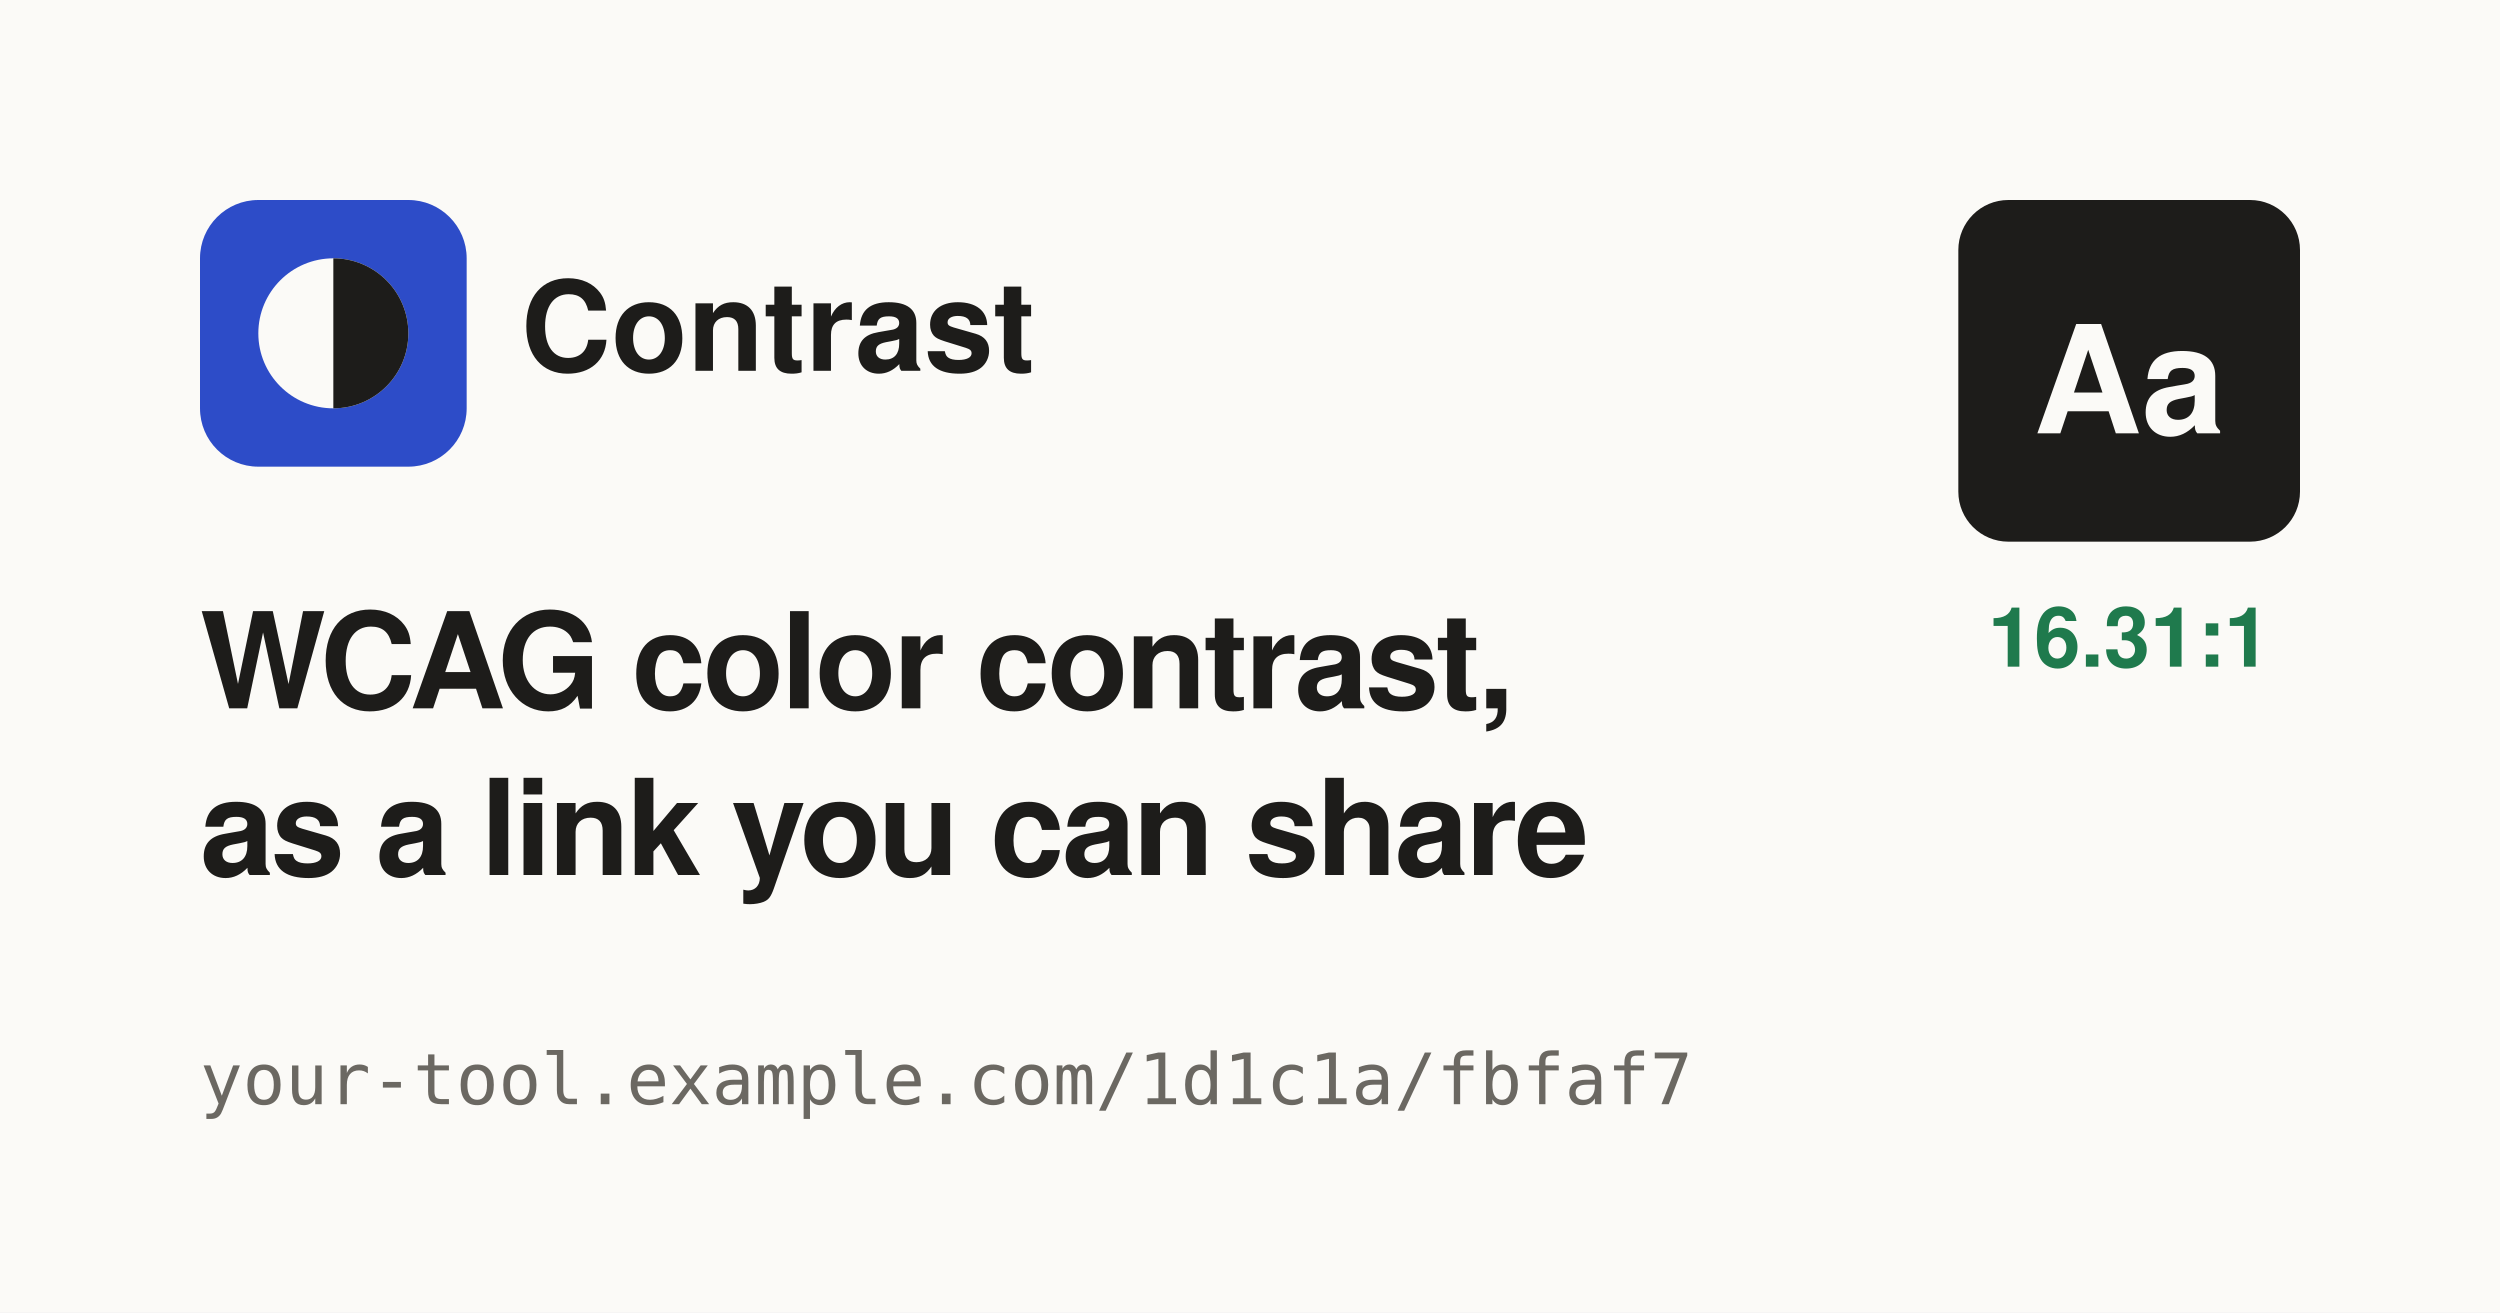
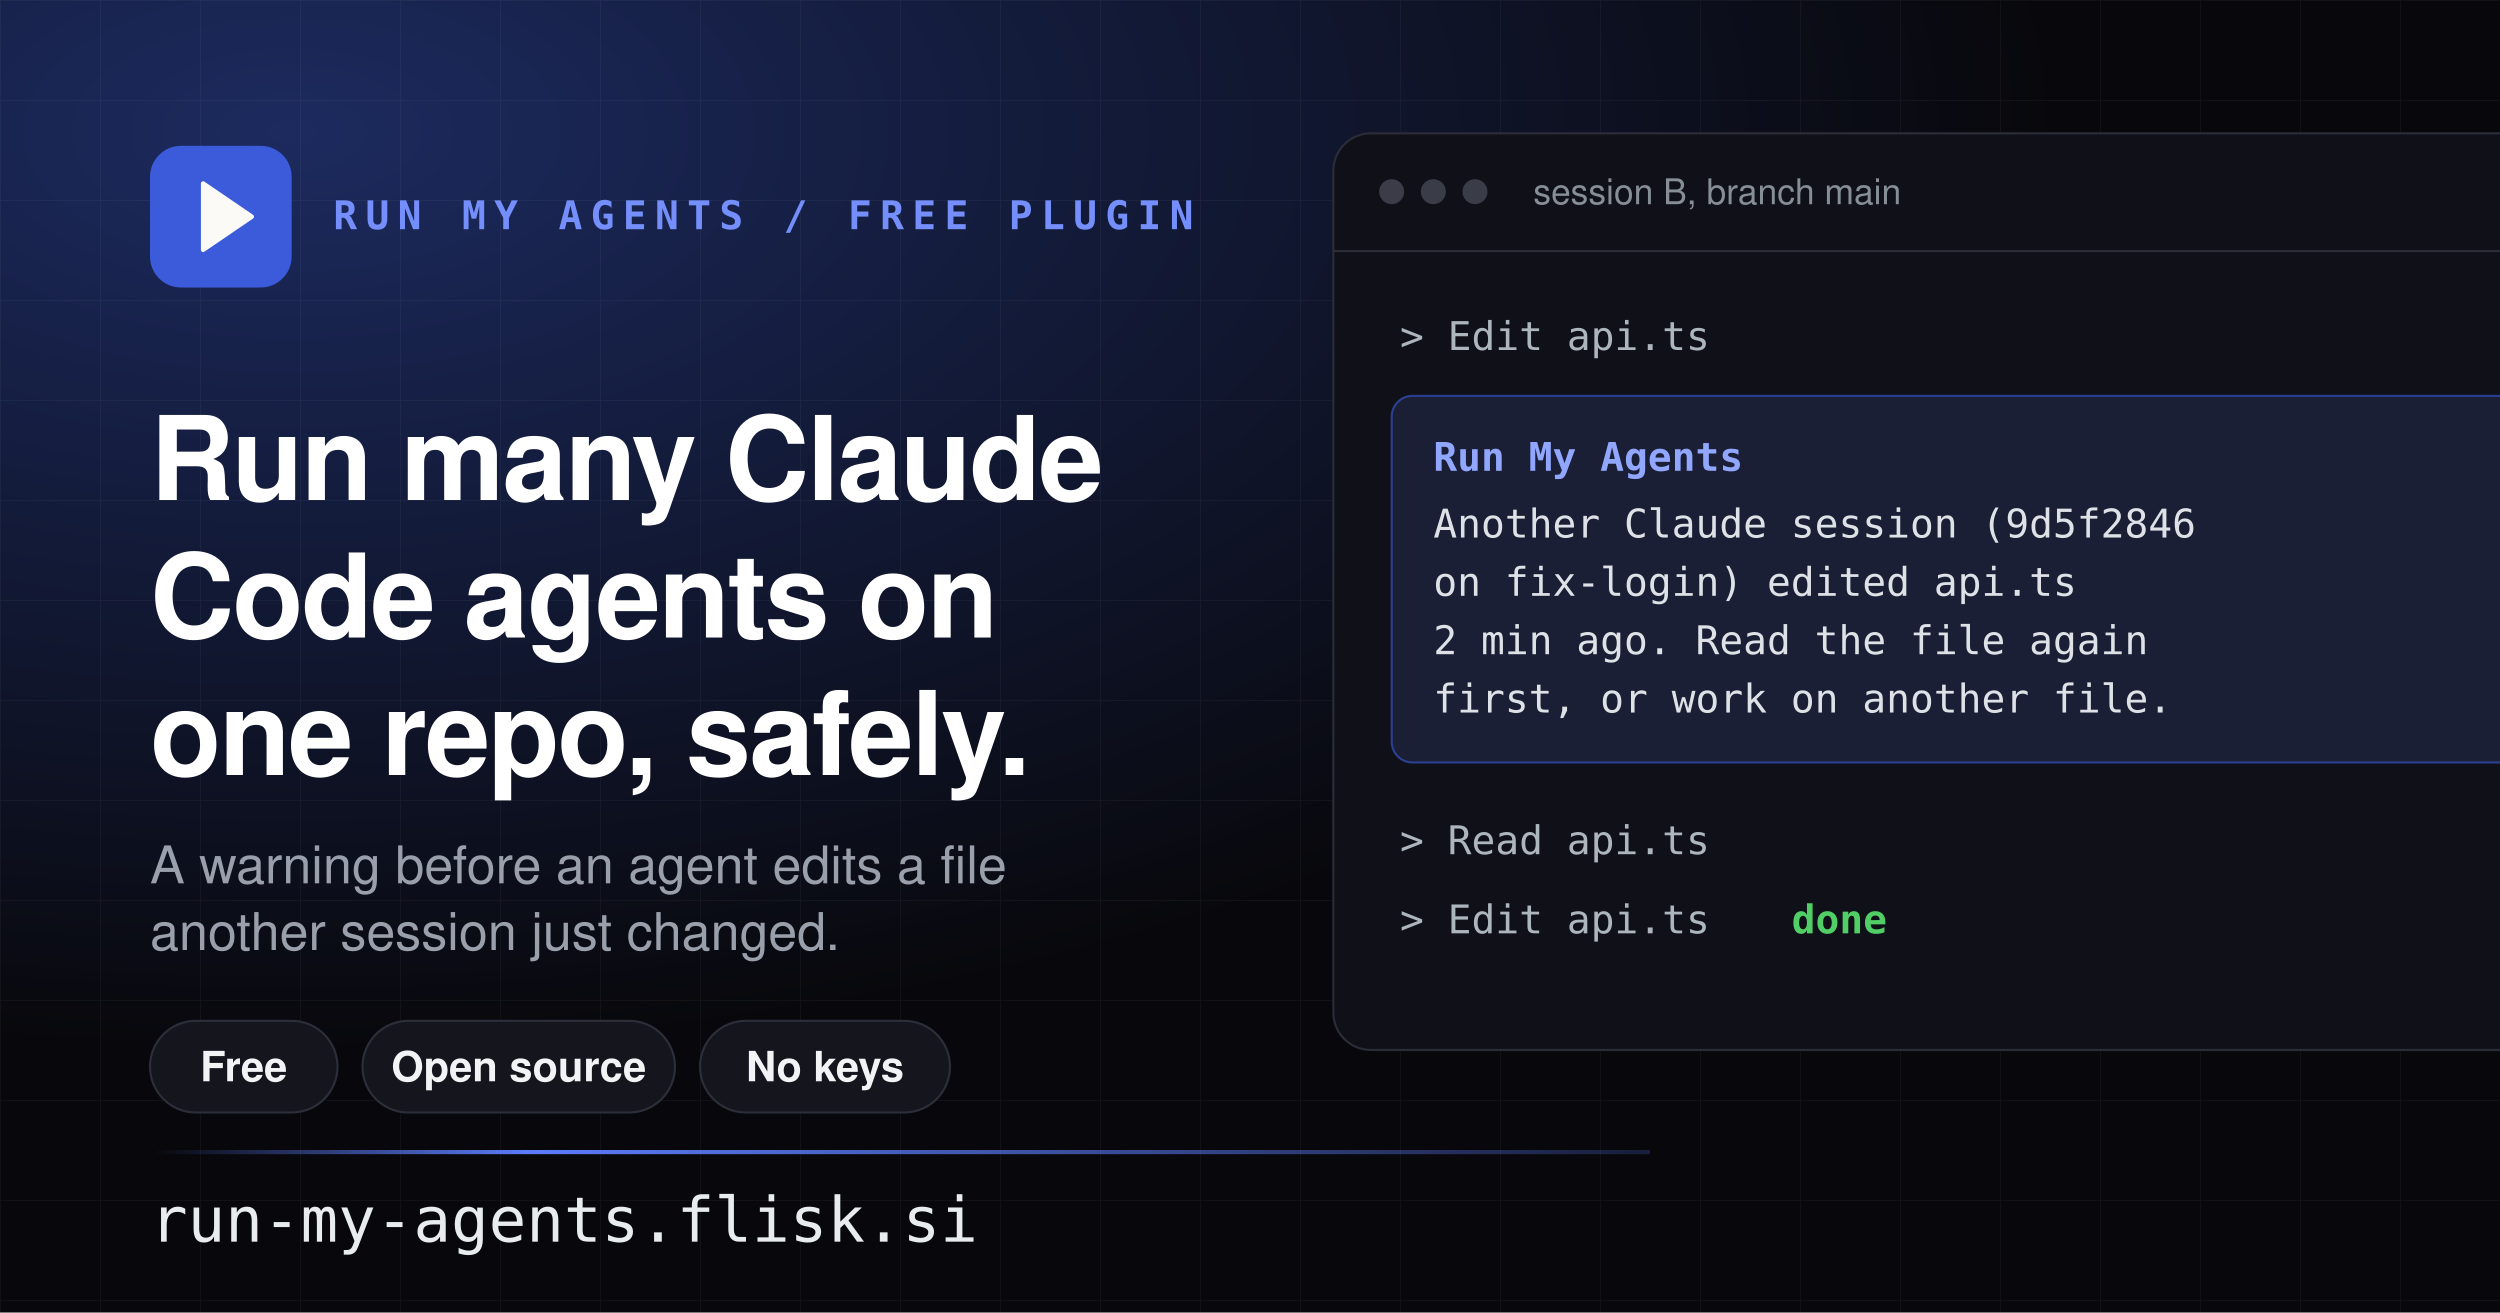
- <svg xmlns="http://www.w3.org/2000/svg" width="1200" height="630" viewBox="0 0 1200 630" role="img" aria-label="Contrast: WCAG color contrast, as a link you can share">
-   <rect width="1200" height="630" fill="#fbfaf7" />
-   <g transform="translate(96 96) scale(2)">
-     <rect width="64" height="64" rx="14" fill="#2d4cc8" />
-     <circle cx="32" cy="32" r="18" fill="#fbfaf7" />
-     <path d="M32 14a18 18 0 0 1 0 36z" fill="#1d1c1a" />
+ <svg xmlns="http://www.w3.org/2000/svg" width="1200" height="630" viewBox="0 0 1200 630" role="img" aria-label="Run My Agents: Run many Claude Code agents on one repo, safely">
+   <defs>
+     <radialGradient id="glow" cx="0.12" cy="0.1" r="0.7">
+       <stop offset="0" stop-color="#1c2a5e" />
+       <stop offset="1" stop-color="#08080c" />
+     </radialGradient>
+     <pattern id="grid" width="48" height="48" patternUnits="userSpaceOnUse">
+       <path d="M48 0H0V48" fill="none" stroke="#ffffff" stroke-opacity="0.04" />
+     </pattern>
+     <linearGradient id="rule" x1="0" x2="1">
+       <stop offset="0" stop-color="#5c7cfa" stop-opacity="0" />
+       <stop offset="0.25" stop-color="#5c7cfa" />
+       <stop offset="1" stop-color="#5c7cfa" stop-opacity="0.2" />
+     </linearGradient>
+   </defs>
+   <rect width="1200" height="630" fill="url(#glow)" />
+   <rect width="1200" height="630" fill="url(#grid)" />
+   <g transform="translate(72 70) scale(1.0625)">
+     <rect width="64" height="64" rx="14" fill="#3b5bdb" />
+     <path d="M24 17l22 15-22 15z" fill="#fbfaf7" stroke="#fbfaf7" stroke-width="2" stroke-linejoin="round" />
  </g>
-   <text x="250" y="178" font-family="-apple-system, 'Segoe UI', Helvetica, Arial, sans-serif" font-size="60" font-weight="800" fill="#1d1c1a">Contrast</text>
-   <text x="96" y="340" font-family="-apple-system, 'Segoe UI', Helvetica, Arial, sans-serif" font-size="64" font-weight="800" fill="#1d1c1a" letter-spacing="-1.5">WCAG color contrast,</text>
-   <text x="96" y="420" font-family="-apple-system, 'Segoe UI', Helvetica, Arial, sans-serif" font-size="64" font-weight="800" fill="#1d1c1a" letter-spacing="-1.5">as a link you can share</text>
-   <text x="96" y="530" font-family="ui-monospace, Menlo, monospace" font-size="34" fill="#6b6862">your-tool.example.com/1d1c1a/fbfaf7</text>
-   <g transform="translate(940 96)">
-     <rect width="164" height="164" rx="24" fill="#1d1c1a" />
-     <text x="82" y="112" text-anchor="middle" font-family="-apple-system, 'Segoe UI', Helvetica, Arial, sans-serif" font-size="72" font-weight="800" fill="#fbfaf7">Aa</text>
+   <text x="160" y="110" font-family="ui-monospace, Menlo, monospace" font-size="19" font-weight="700" letter-spacing="4" fill="#748ffc">RUN MY AGENTS / FREE PLUGIN</text>
+   <g font-family="-apple-system, 'Segoe UI', Helvetica, Arial, sans-serif" font-size="56" font-weight="800" fill="#ffffff" letter-spacing="-1">
+     <text x="72" y="240">Run many Claude</text>
+     <text x="72" y="306">Code agents on</text>
+     <text x="72" y="372">one repo, safely.</text>
  </g>
-   <text x="1022" y="320" text-anchor="middle" font-family="-apple-system, 'Segoe UI', Helvetica, Arial, sans-serif" font-size="40" font-weight="800" fill="#1f7a4d">16.31:1</text>
+   <text x="72" y="424" font-family="-apple-system, 'Segoe UI', Helvetica, Arial, sans-serif" font-size="25" fill="#9aa0ab">A warning before an agent edits a file</text>
+   <text x="72" y="456" font-family="-apple-system, 'Segoe UI', Helvetica, Arial, sans-serif" font-size="25" fill="#9aa0ab">another session just changed.</text>
+   <g font-family="-apple-system, 'Segoe UI', Helvetica, Arial, sans-serif" font-size="20" font-weight="700" fill="#f1f3f5" text-anchor="middle">
+     <rect x="72" y="490" width="90" height="44" rx="22" fill="#15161d" stroke="#2c2f3a" />
+     <text x="117" y="519">Free</text>
+     <rect x="174" y="490" width="150" height="44" rx="22" fill="#15161d" stroke="#2c2f3a" />
+     <text x="249" y="519">Open source</text>
+     <rect x="336" y="490" width="120" height="44" rx="22" fill="#15161d" stroke="#2c2f3a" />
+     <text x="396" y="519">No keys</text>
+   </g>
+   <rect x="72" y="552" width="720" height="2" fill="url(#rule)" />
+   <text x="72" y="596" font-family="ui-monospace, Menlo, monospace" font-size="30" fill="#e9ecef">run-my-agents.flisk.si</text>
+   <g transform="translate(640 64)">
+     <rect width="620" height="440" rx="18" fill="#101118" stroke="#2a2d38" />
+     <circle cx="28" cy="28" r="6" fill="#3a3d48" />
+     <circle cx="48" cy="28" r="6" fill="#3a3d48" />
+     <circle cx="68" cy="28" r="6" fill="#3a3d48" />
+     <text x="96" y="34" font-family="-apple-system, 'Segoe UI', Helvetica, Arial, sans-serif" font-size="17" fill="#868e96">session B, branch main</text>
+     <rect x="0" y="56" width="620" height="1" fill="#2a2d38" />
+     <g font-family="ui-monospace, Menlo, monospace" font-size="19">
+       <text x="32" y="104" fill="#adb5bd">&gt; Edit api.ts</text>
+       <rect x="28" y="126" width="560" height="176" rx="10" fill="#1a1f36" stroke="#3b5bdb" stroke-opacity="0.6" />
+       <text x="48" y="162" fill="#91a7ff" font-weight="700">Run My Agents</text>
+       <text x="48" y="194" fill="#dee2e6">Another Claude session (9d5f2846</text>
+       <text x="48" y="222" fill="#dee2e6">on fix-login) edited api.ts</text>
+       <text x="48" y="250" fill="#dee2e6">2 min ago. Read the file again</text>
+       <text x="48" y="278" fill="#dee2e6">first, or work on another file.</text>
+       <text x="32" y="346" fill="#adb5bd">&gt; Read api.ts</text>
+       <text x="32" y="384" fill="#adb5bd">&gt; Edit api.ts</text>
+       <text x="220" y="384" fill="#51cf66" font-weight="700">done</text>
+     </g>
+   </g>
</svg>
